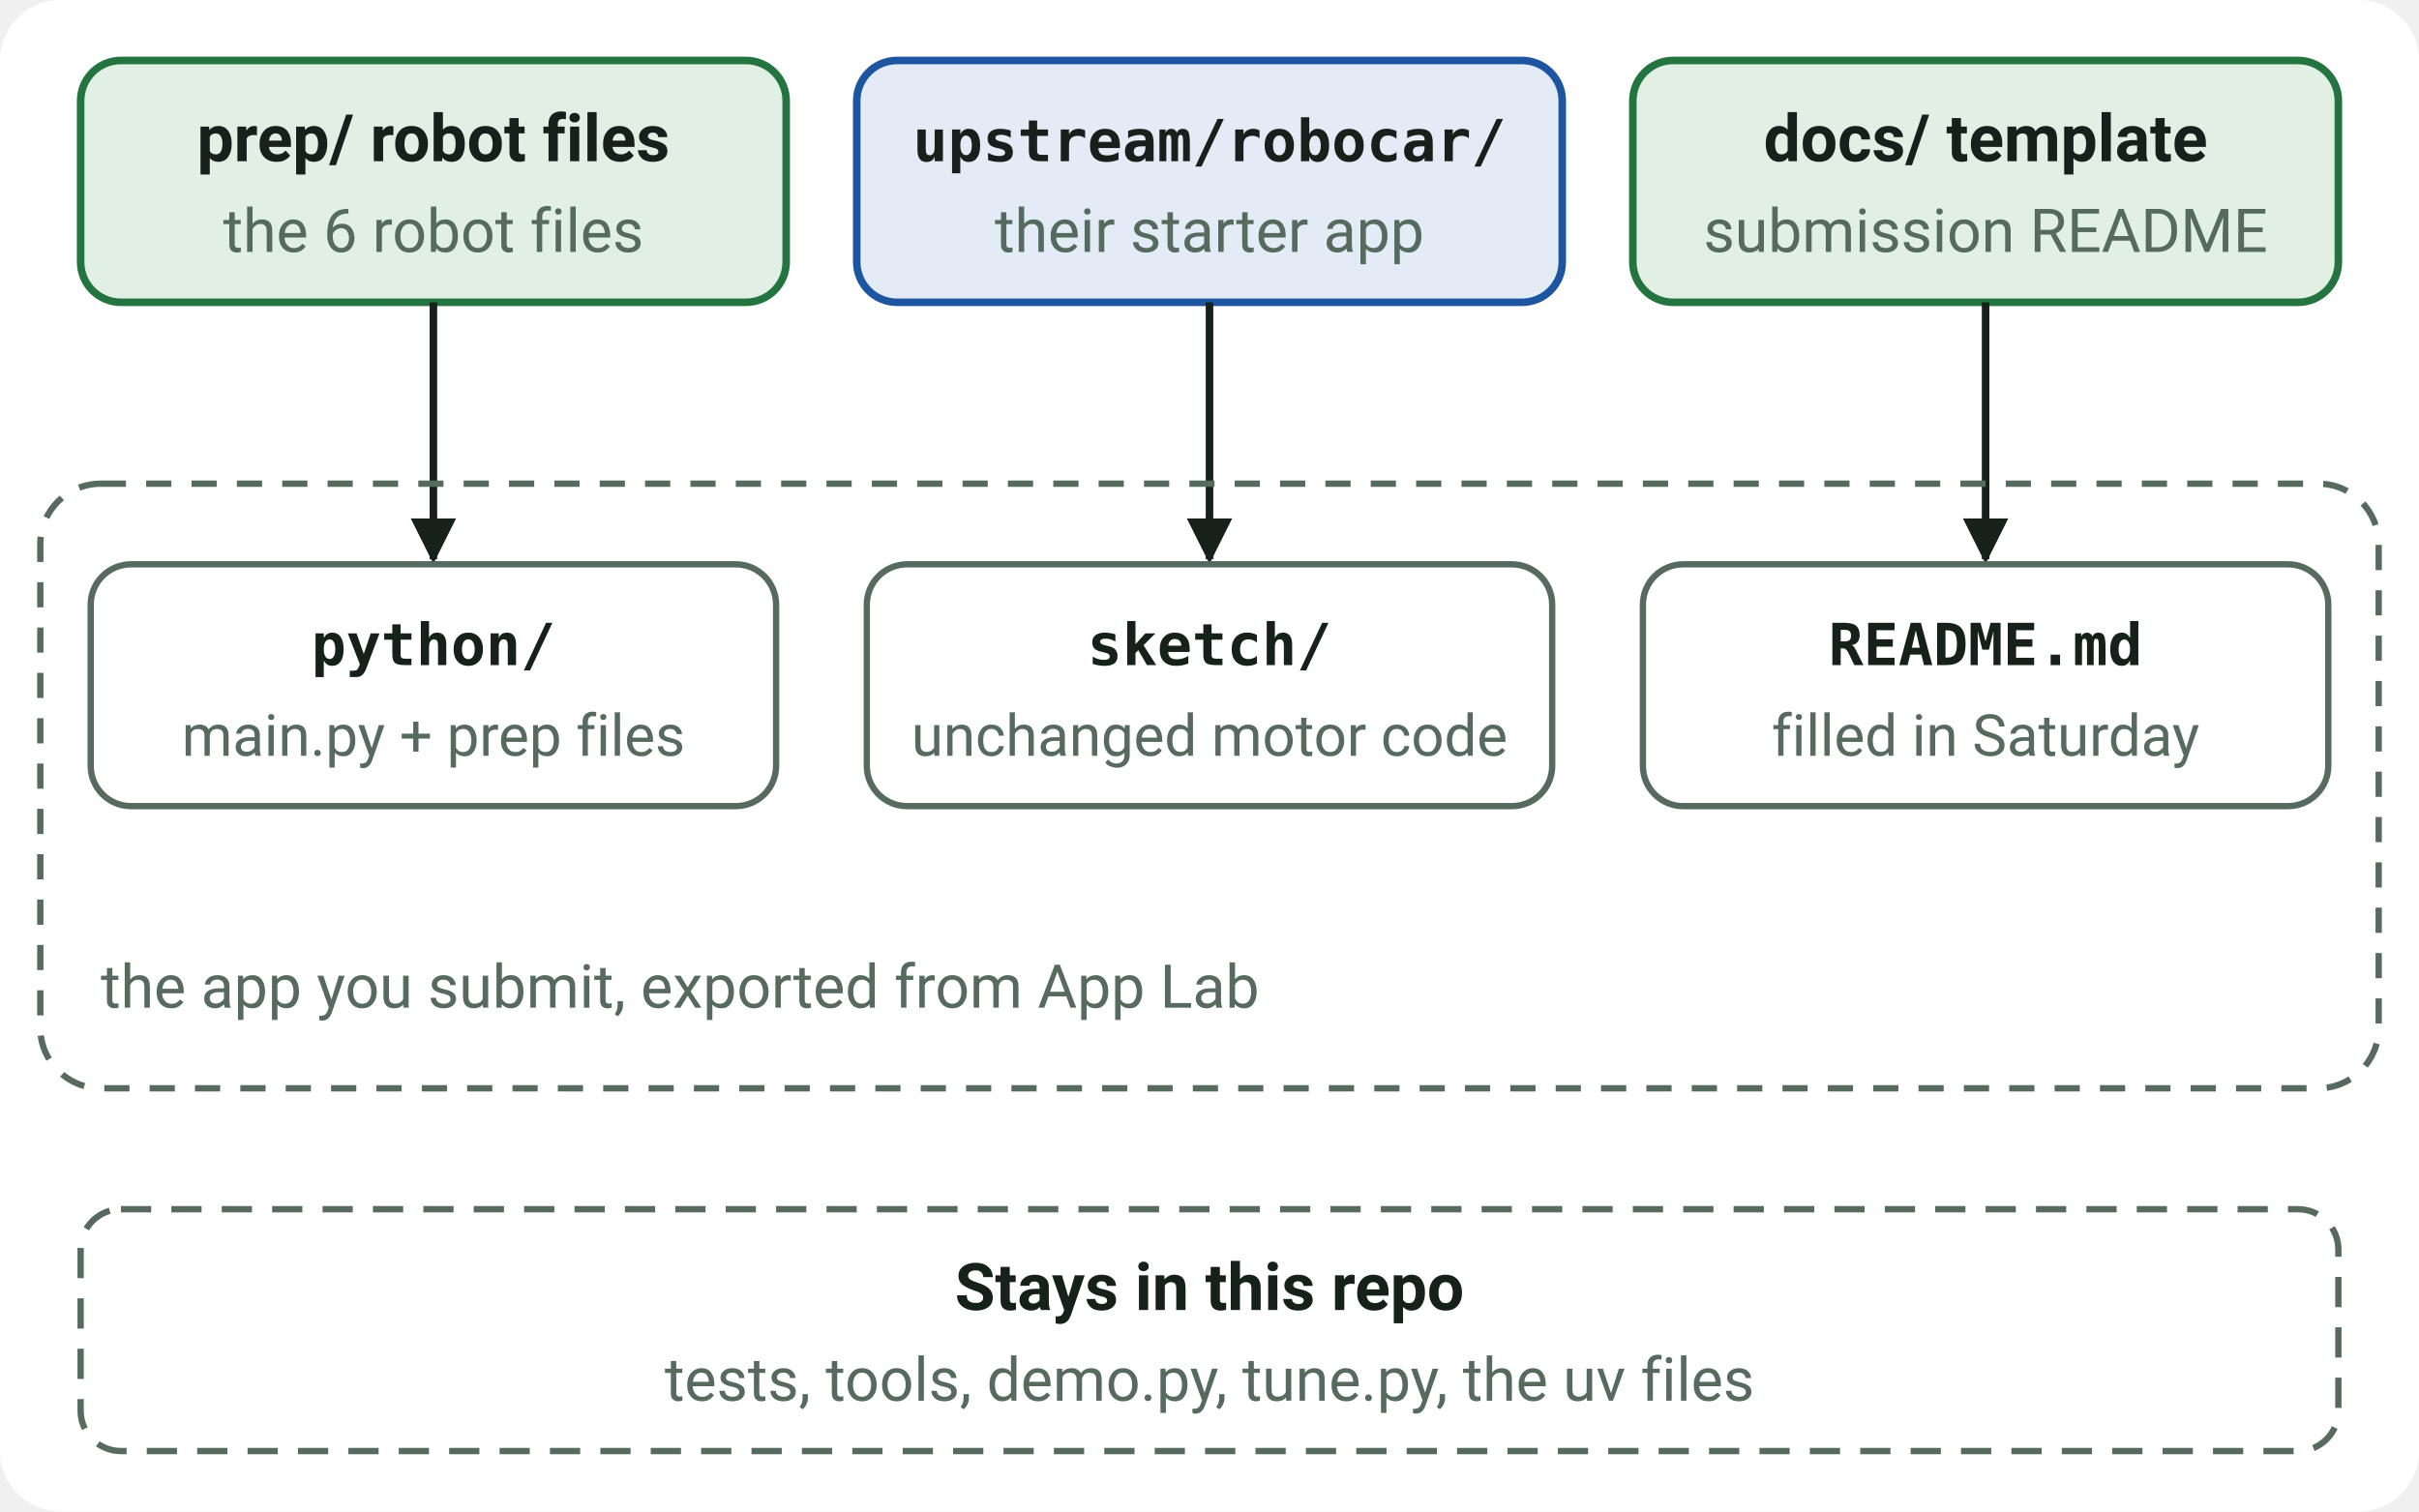
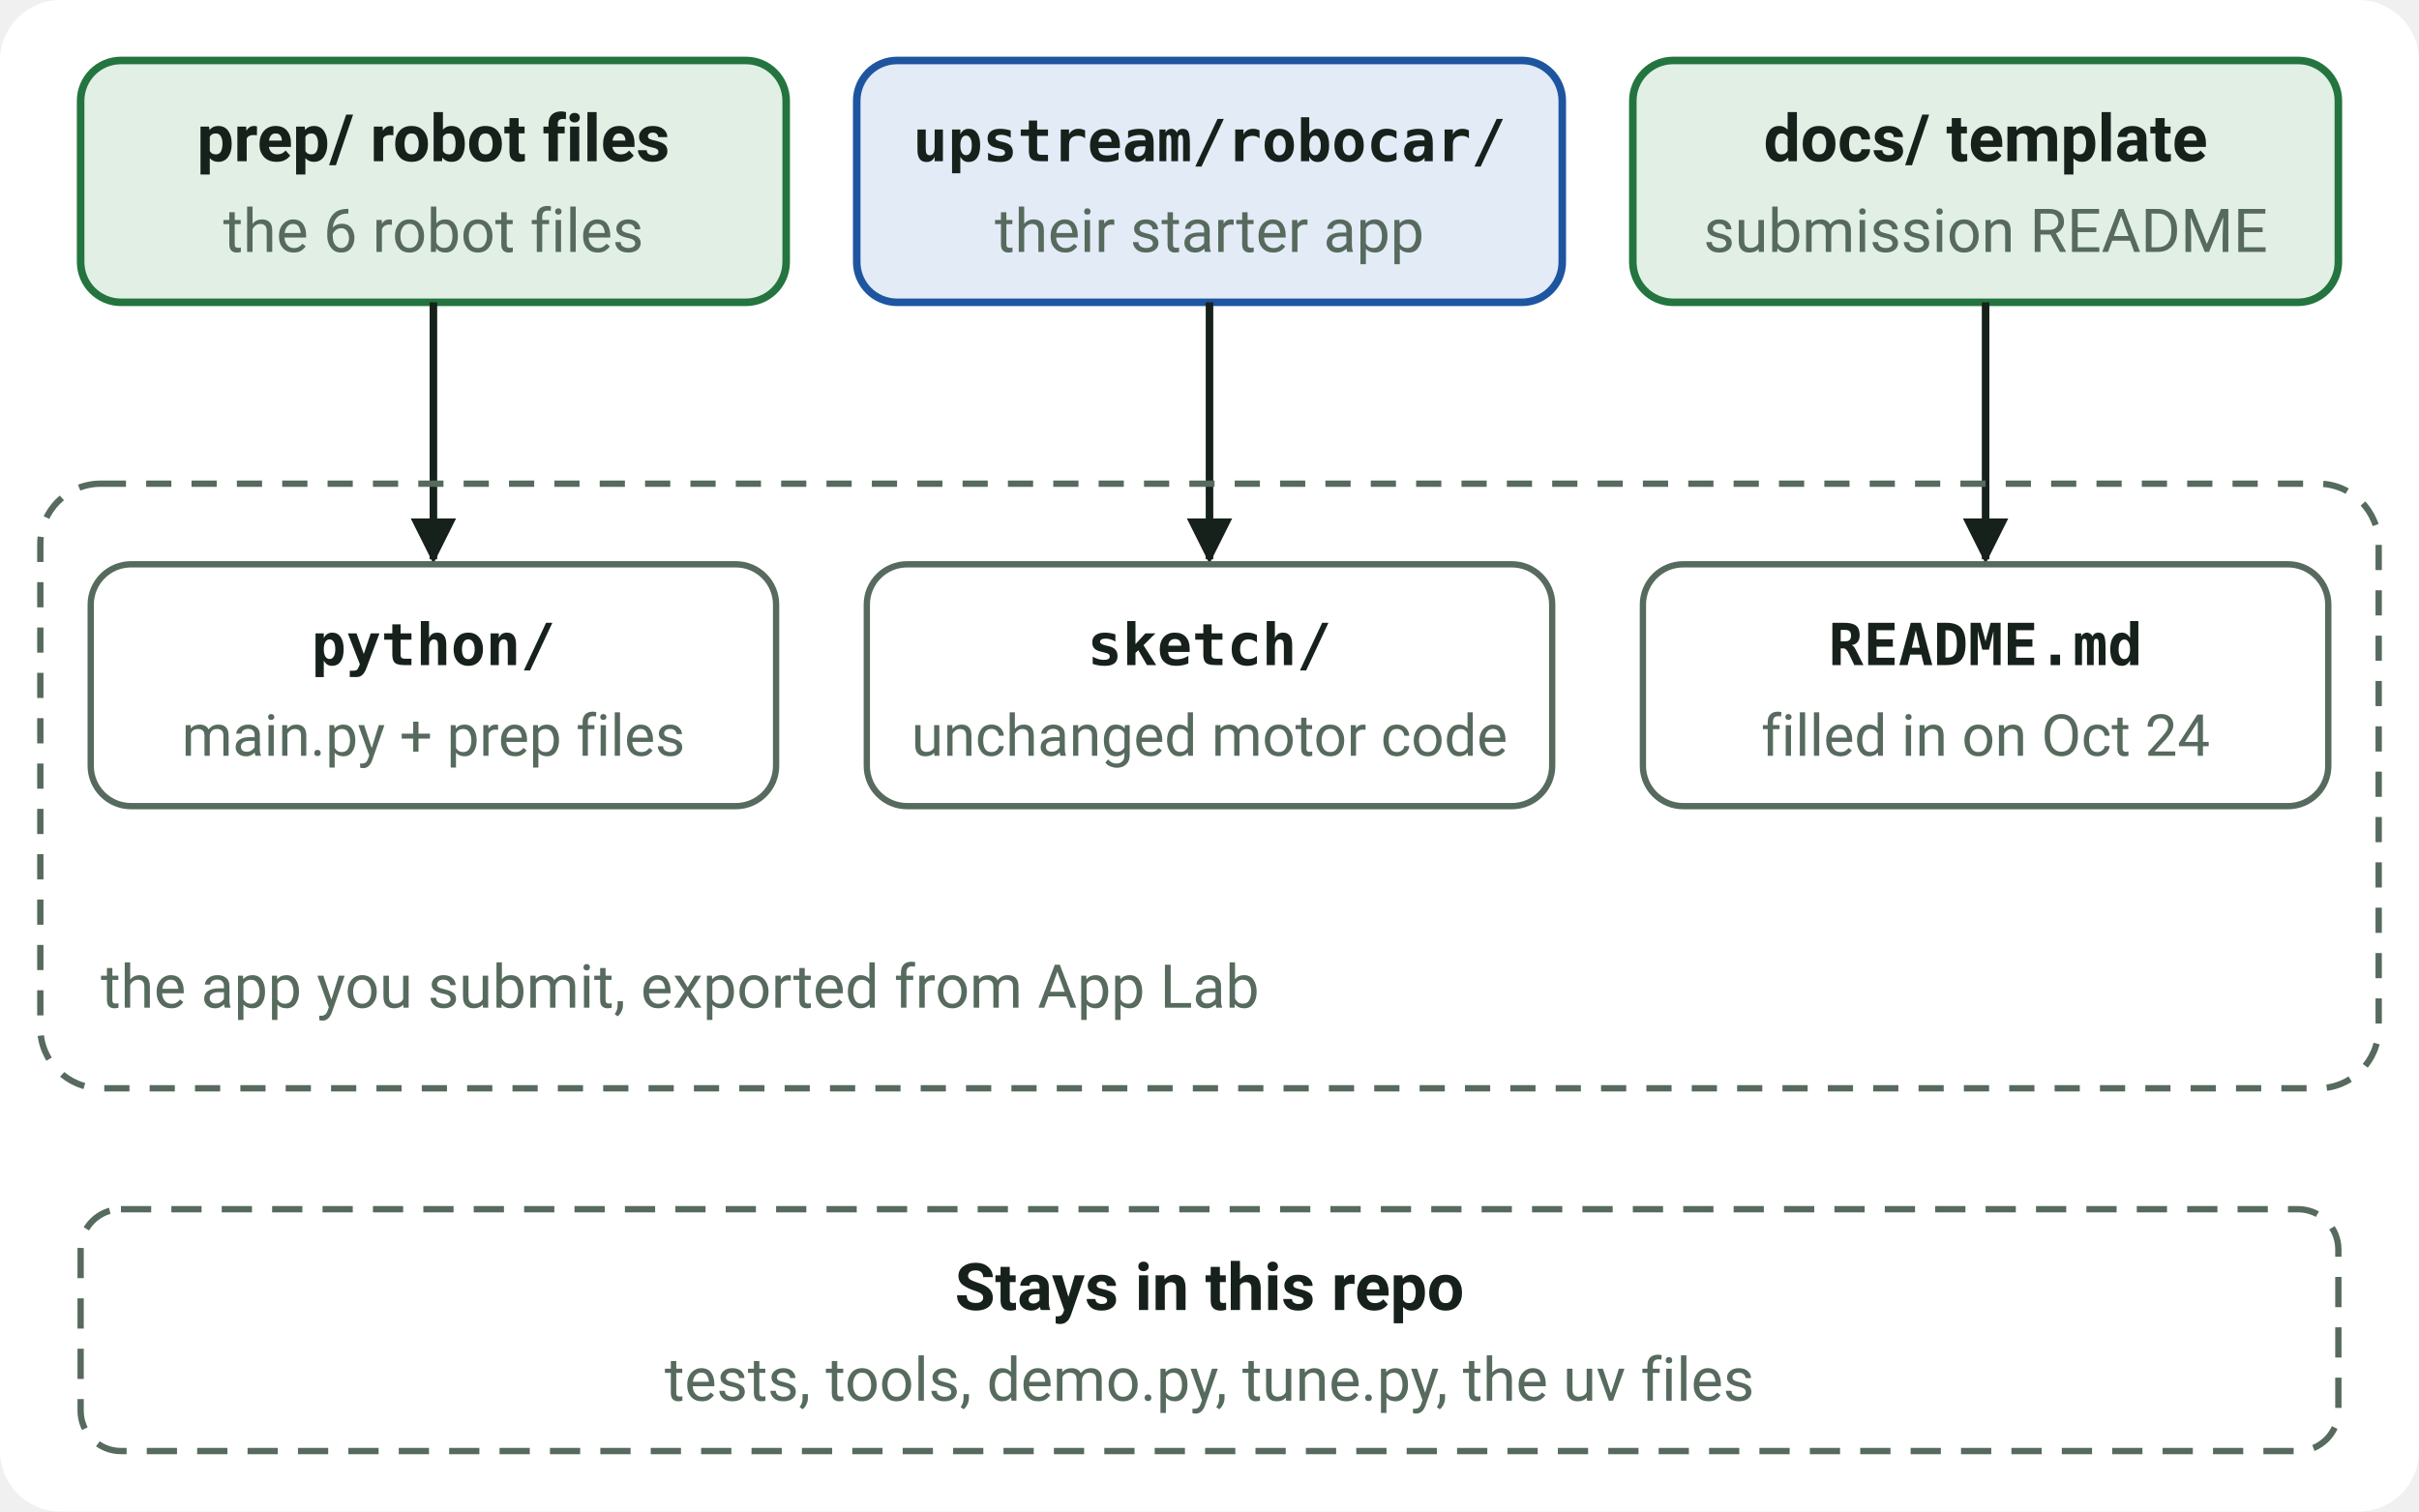
<svg xmlns="http://www.w3.org/2000/svg" viewBox="0 0 480 300" width="600" height="375" role="img" aria-label="Three sources feed the app you submit: the prep robot files go into python, the organizers' starter gives the sketch and the rest of python, and the docs template becomes README.md. Tests, tools, demo.py, tune.py and the uv files stay in this repo.">
  <style>
svg { color: #17211b; font-family: system-ui, -apple-system, "Segoe UI", Roboto, sans-serif; }
.bg { fill: #ffffff; }
.d-box { fill: #ffffff; stroke: #566a5d; stroke-width: 1.25; }
.d-yours { fill: #e2efe5; stroke: #23743f; stroke-width: 1.5; }
.d-theirs { fill: #e3ebf7; stroke: #1d55a0; stroke-width: 1.5; }
.d-stop { fill: #f7e8df; stroke: #ad4316; stroke-width: 1.75; }
.d-model { fill: #f5ebcd; stroke: #7d5900; stroke-width: 1.5; }
.d-frame { fill: none; stroke: #566a5d; stroke-width: 1.25; stroke-dasharray: 5 4; }
.d-dash { stroke-dasharray: 6 4; }
.d-line { stroke: currentColor; stroke-width: 1.5; fill: none; }
.d-t { fill: currentColor; font-size: 13px; }
.d-m { fill: #566a5d; font-size: 12px; }
.d-s { font-size: 12.5px; }
.d-b { font-weight: 700; }
.d-i { font-style: italic; }
.d-mono { font-family: ui-monospace, "SF Mono", Menlo, Consolas, monospace; font-size: 11.5px; }
.d-xs { font-size: 11.5px; }
.d-red { fill: #ad4316; }
.r-hi { fill: #23743f; }
.r-lo { fill: #d3ddd5; }
.r-sep { stroke: #ffffff; stroke-width: 2; }
.r-on-hi { fill: #ffffff; font-size: 15px; font-weight: 700; }
.r-on-lo { fill: #17211b; font-size: 15px; font-weight: 700; }
.r-br-hi { fill: none; stroke: #23743f; stroke-width: 1.5; }
.r-br-lo { fill: none; stroke: #566a5d; stroke-width: 1.5; }
@media (prefers-color-scheme: dark) {
  svg { color: #e3eae5; }
  .bg { fill: #161e19; }
  .d-box { fill: #161e19; stroke: #9aac9f; }
  .d-yours { fill: #173022; stroke: #62c58a; }
  .d-theirs { fill: #16253b; stroke: #7eaaf0; }
  .d-stop { fill: #3a2015; stroke: #f0925f; }
  .d-model { fill: #322810; stroke: #e8bd57; }
  .d-frame { stroke: #9aac9f; }
  .d-m { fill: #9aac9f; }
  .d-red { fill: #f0925f; }
  .r-hi { fill: #62c58a; }
  .r-lo { fill: #2b372f; }
  .r-sep { stroke: #161e19; }
  .r-on-hi { fill: #0b120e; }
  .r-on-lo { fill: #e3eae5; }
  .r-br-hi { stroke: #62c58a; }
  .r-br-lo { stroke: #9aac9f; }
}
</style>
  <rect class="bg" x="0" y="0" width="480" height="300" rx="12" />
  <defs>
    <marker id="m-sub" viewBox="0 0 10 10" refX="9" refY="5" markerWidth="6" markerHeight="6" orient="auto-start-reverse">
      <path d="M0,0 L10,5 L0,10 z" fill="currentColor" />
    </marker>
  </defs>
  <rect class="d-yours" x="16" y="12" width="140" height="48" rx="8" />
  <text class="d-t d-b" x="86" y="32" text-anchor="middle">prep/ robot files</text>
  <text class="d-m" x="86" y="50" text-anchor="middle">the 6 robot files</text>
  <rect class="d-theirs" x="170" y="12" width="140" height="48" rx="8" />
  <text class="d-t d-b d-mono" x="240" y="32" text-anchor="middle">upstream/robocar/</text>
  <text class="d-m" x="240" y="50" text-anchor="middle">their starter app</text>
  <rect class="d-yours" x="324" y="12" width="140" height="48" rx="8" />
  <text class="d-t d-b" x="394" y="32" text-anchor="middle">docs/ template</text>
  <text class="d-m" x="394" y="50" text-anchor="middle">submission README</text>
  <line class="d-line" x1="86" y1="60" x2="86" y2="111" marker-end="url(#m-sub)" />
  <line class="d-line" x1="240" y1="60" x2="240" y2="111" marker-end="url(#m-sub)" />
  <line class="d-line" x1="394" y1="60" x2="394" y2="111" marker-end="url(#m-sub)" />
  <rect class="d-frame" x="8" y="96" width="464" height="120" rx="12" />
  <rect class="d-box" x="18" y="112" width="136" height="48" rx="8" />
  <text class="d-t d-b d-mono" x="86" y="132" text-anchor="middle">python/</text>
  <text class="d-m d-xs" x="86" y="150" text-anchor="middle">main.py + prep files</text>
  <rect class="d-box" x="172" y="112" width="136" height="48" rx="8" />
  <text class="d-t d-b d-mono" x="240" y="132" text-anchor="middle">sketch/</text>
  <text class="d-m d-xs" x="240" y="150" text-anchor="middle">unchanged motor code</text>
  <rect class="d-box" x="326" y="112" width="136" height="48" rx="8" />
  <text class="d-t d-b d-mono" x="394" y="132" text-anchor="middle">README.md</text>
-   <text class="d-m d-xs" x="394" y="150" text-anchor="middle">filled in Saturday</text>
+   <text class="d-m d-xs" x="394" y="150" text-anchor="middle">filled in on Oct 24</text>
  <text class="d-m" x="20" y="200">the app you submit, exported from App Lab</text>
  <rect class="d-box d-dash" x="16" y="240" width="448" height="48" rx="8" />
  <text class="d-t d-b" x="240" y="260" text-anchor="middle">Stays in this repo</text>
  <text class="d-m" x="240" y="278" text-anchor="middle">tests, tools, demo.py, tune.py, the uv files</text>
</svg>
